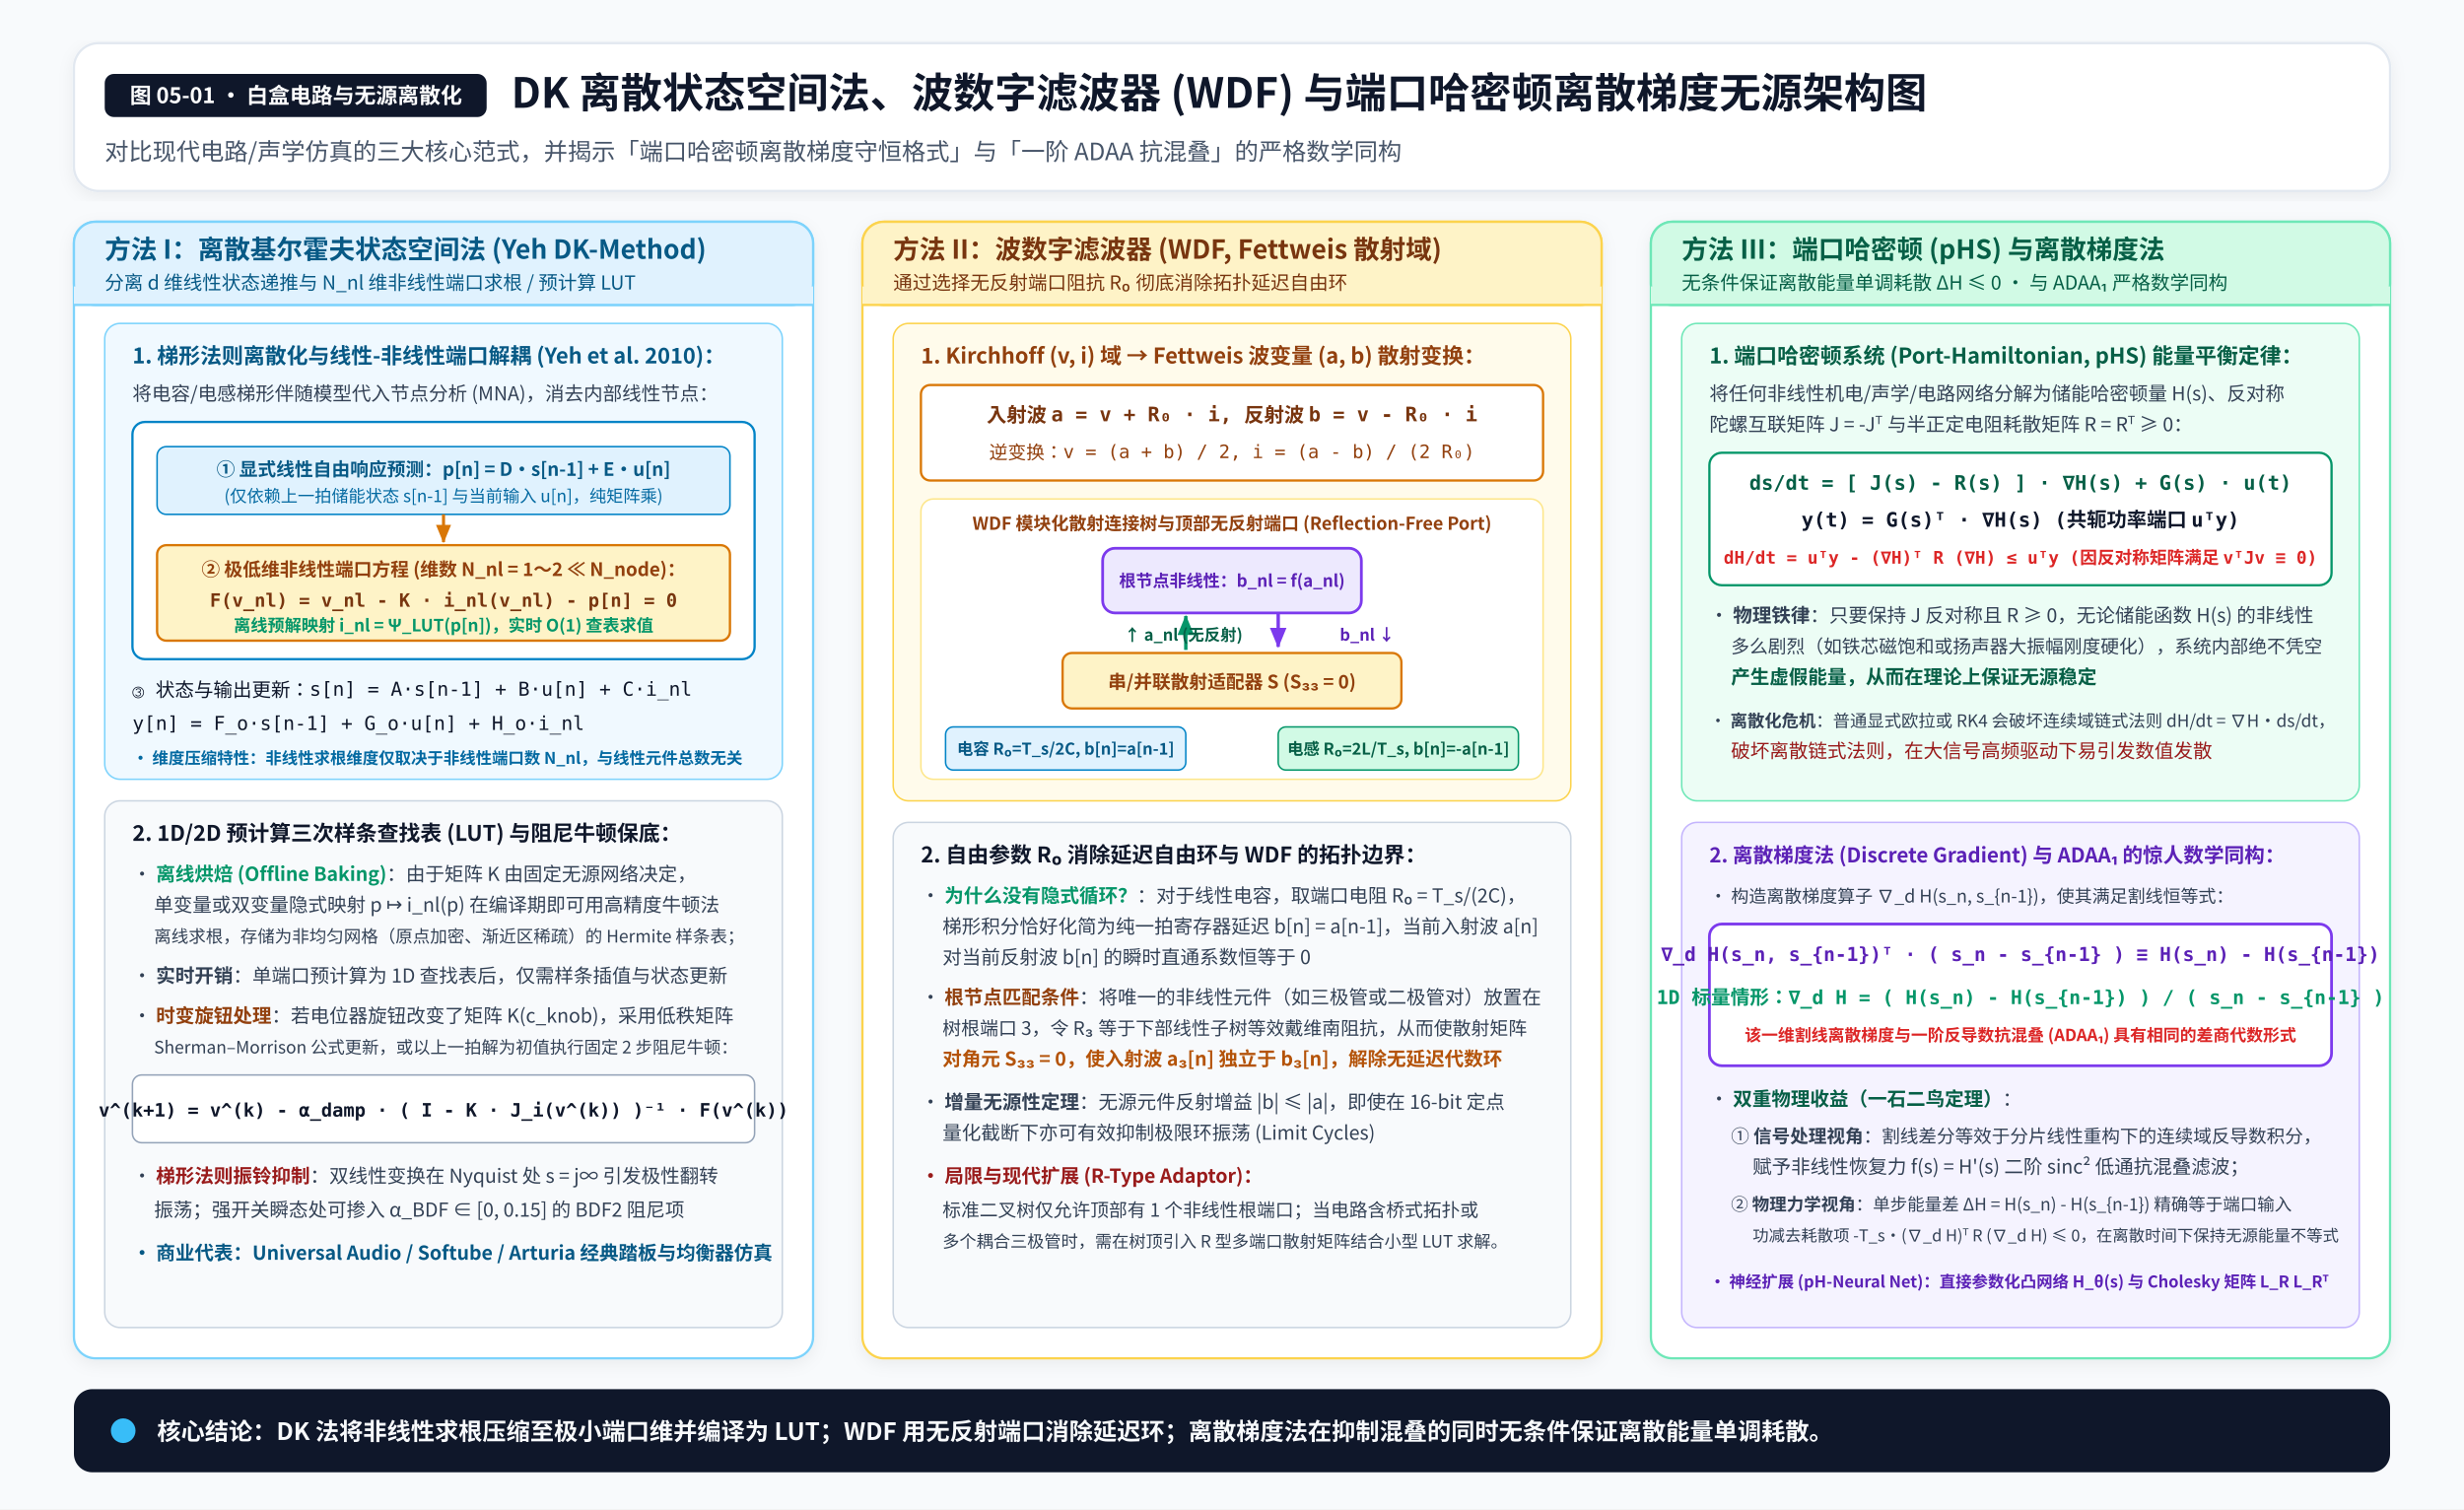
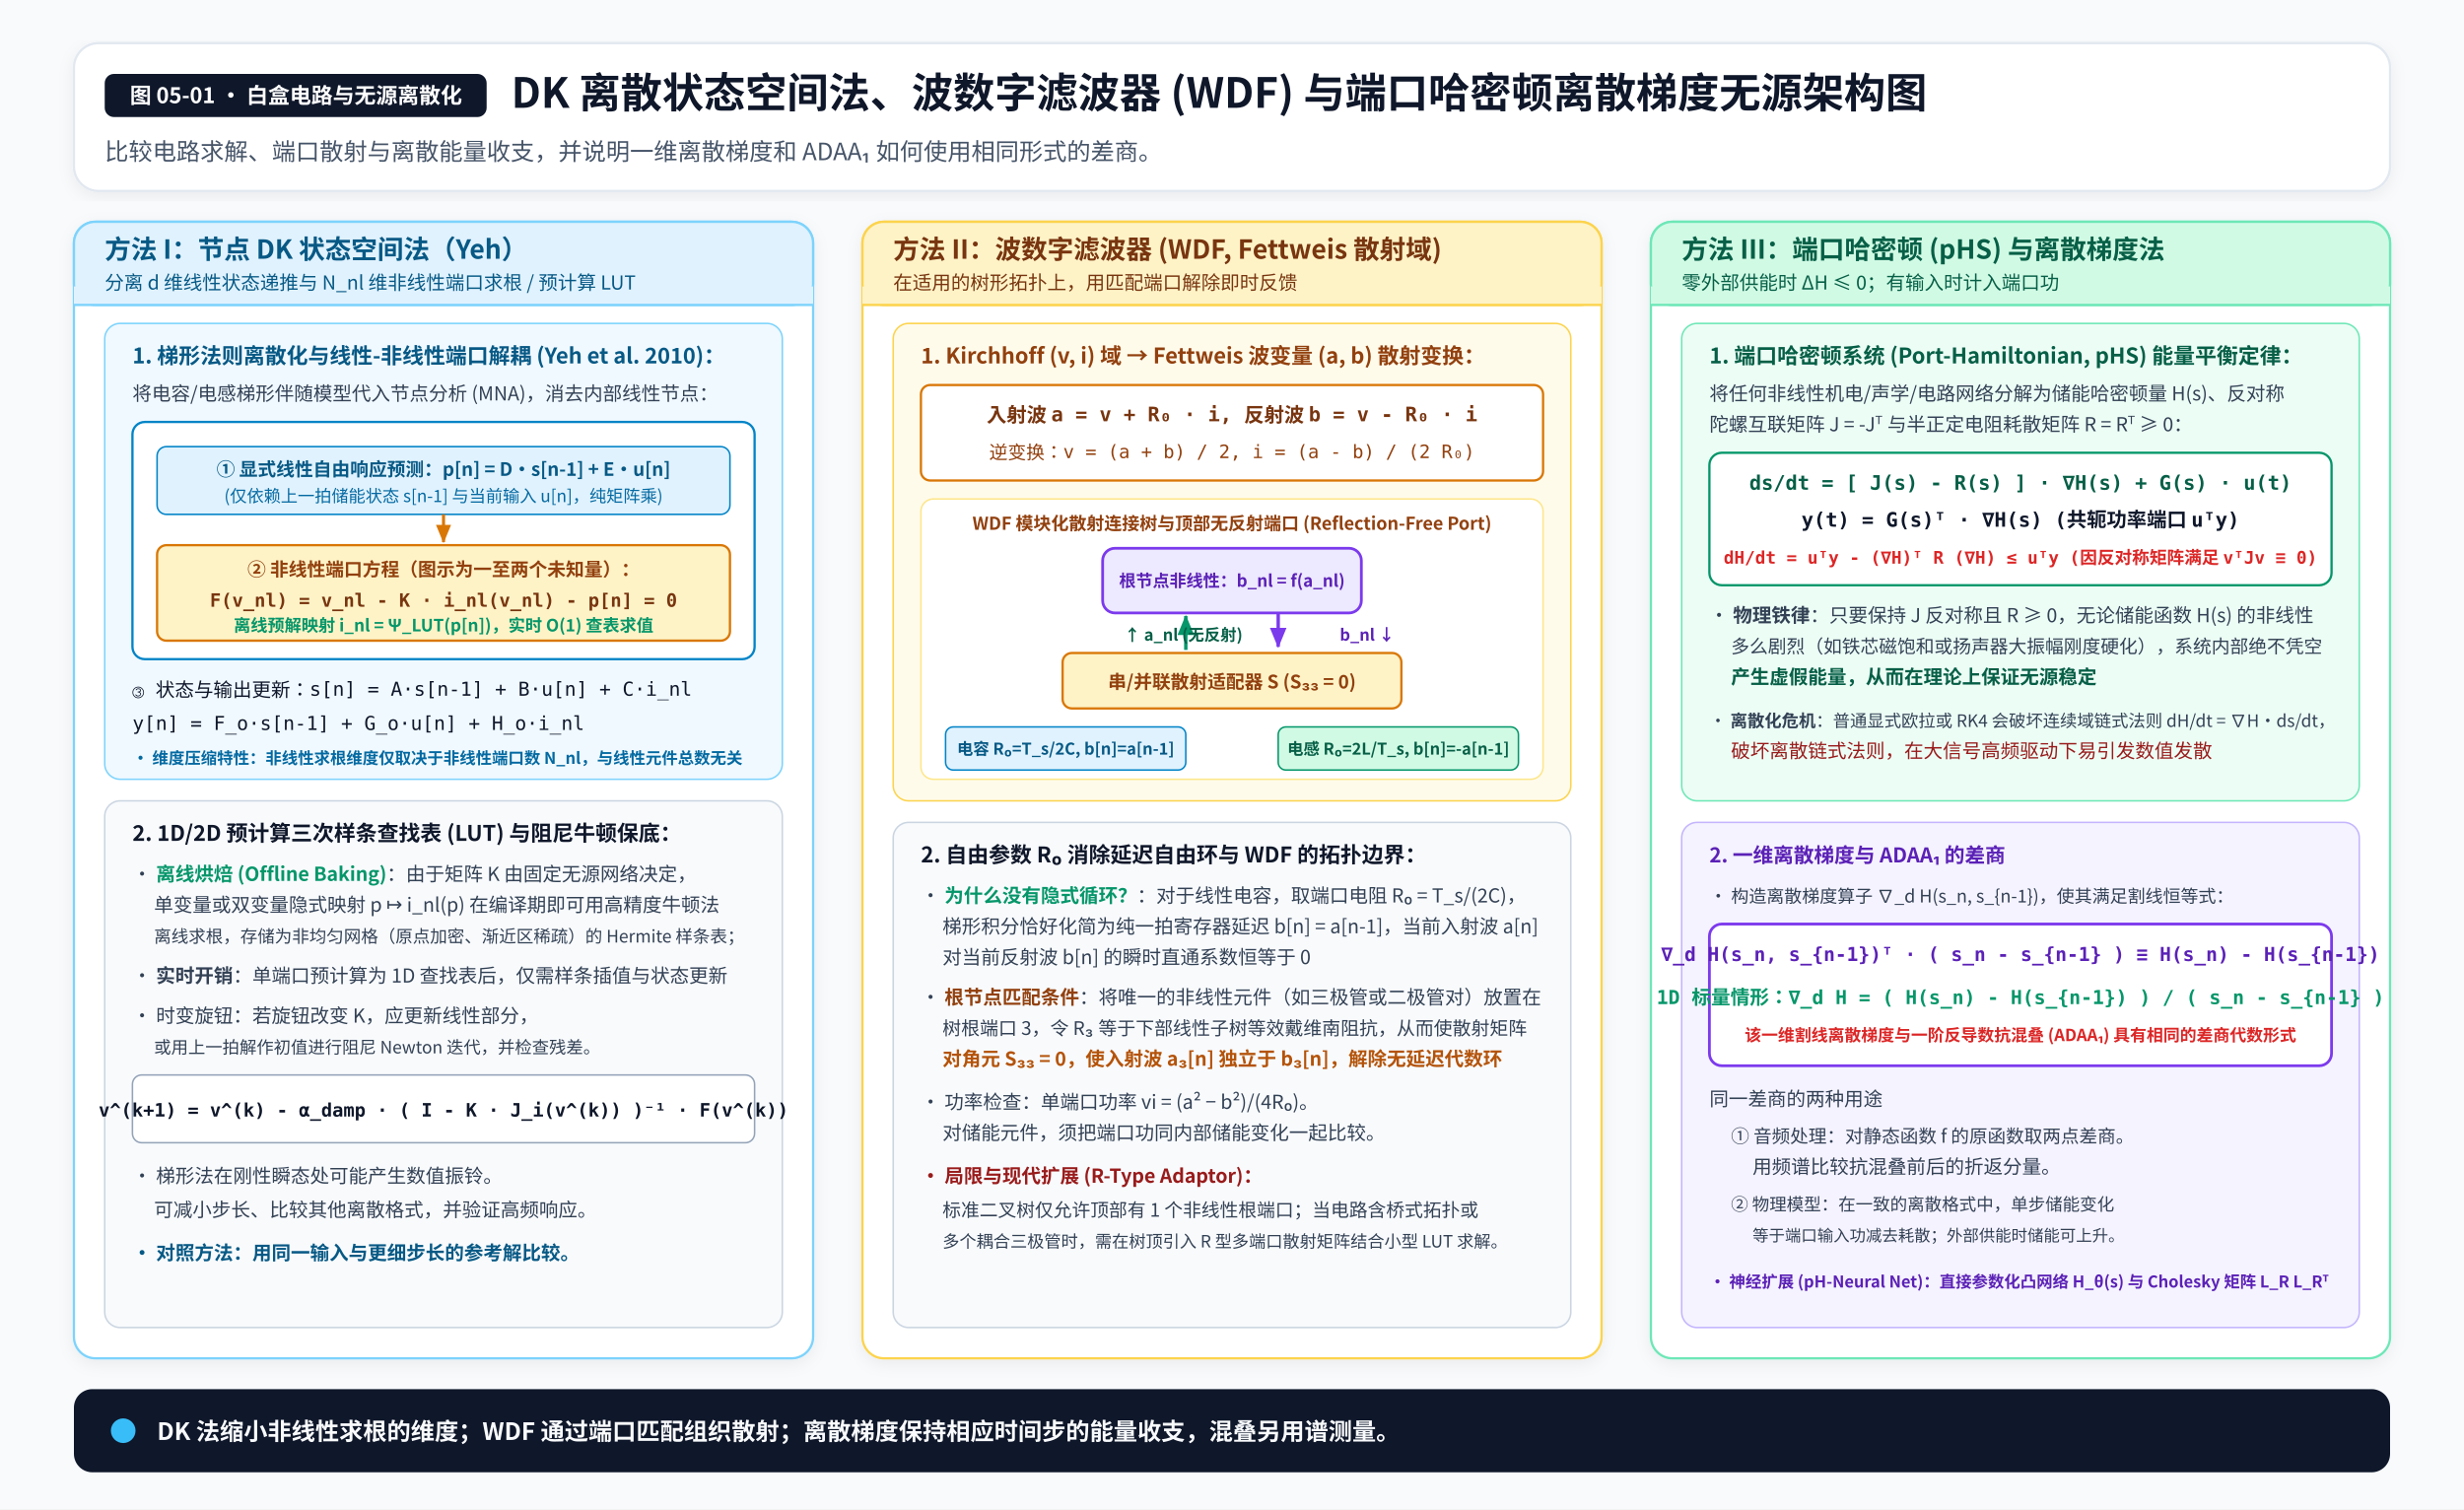
<svg xmlns="http://www.w3.org/2000/svg" width="1600" height="980" viewBox="0 0 1600 980" font-family="'Noto Sans CJK SC', 'PingFang SC', 'Microsoft YaHei', system-ui, -apple-system, sans-serif">
  <defs>
    <filter id="shadow" x="-5%" y="-5%" width="110%" height="112%">
      <feGaussianBlur in="SourceAlpha" stdDeviation="5" result="vBlur" />
      <feOffset in="vBlur" dx="0" dy="3" result="vOffset" />
      <feComponentTransfer>
        <feFuncA type="linear" slope="0.06" />
      </feComponentTransfer>
      <feMerge>
        <feMergeNode />
        <feMergeNode in="SourceGraphic" />
      </feMerge>
    </filter>
    <marker id="arr-slate" viewBox="0 0 10 10" refX="8" refY="5" markerWidth="7" markerHeight="7" orient="auto-start-reverse">
      <path d="M 0 1.5 L 8.5 5 L 0 8.5 z" fill="#475569" />
    </marker>
    <marker id="arr-blue" viewBox="0 0 10 10" refX="8" refY="5" markerWidth="7" markerHeight="7" orient="auto-start-reverse">
      <path d="M 0 1.5 L 8.5 5 L 0 8.5 z" fill="#0284C7" />
    </marker>
    <marker id="arr-amber" viewBox="0 0 10 10" refX="8" refY="5" markerWidth="7" markerHeight="7" orient="auto-start-reverse">
      <path d="M 0 1.5 L 8.5 5 L 0 8.5 z" fill="#D97706" />
    </marker>
    <marker id="arr-purple" viewBox="0 0 10 10" refX="8" refY="5" markerWidth="7" markerHeight="7" orient="auto-start-reverse">
      <path d="M 0 1.5 L 8.5 5 L 0 8.5 z" fill="#7C3AED" />
    </marker>
    <marker id="arr-green" viewBox="0 0 10 10" refX="8" refY="5" markerWidth="7" markerHeight="7" orient="auto-start-reverse">
      <path d="M 0 1.5 L 8.5 5 L 0 8.5 z" fill="#059669" />
    </marker>
    <marker id="arr-red" viewBox="0 0 10 10" refX="8" refY="5" markerWidth="7" markerHeight="7" orient="auto-start-reverse">
      <path d="M 0 1.5 L 8.5 5 L 0 8.5 z" fill="#DC2626" />
    </marker>
  </defs>
  <rect width="1600" height="980" fill="#F8FAFC" />
  <rect x="48" y="28" width="1504" height="96" rx="16" fill="#FFFFFF" stroke="#E2E8F0" stroke-width="1.5" filter="url(#shadow)" />
  <rect x="68" y="48" width="248" height="28" rx="6" fill="#0F172A" />
  <text x="192.2" y="67" text-anchor="middle" font-size="14" font-weight="bold" fill="#FFFFFF">图 05-01 · 白盒电路与无源离散化</text>
  <text x="332" y="70" font-size="27" font-weight="bold" fill="#0F172A">DK 离散状态空间法、波数字滤波器 (WDF) 与端口哈密顿离散梯度无源架构图</text>
-   <text x="68" y="104" font-size="15.5" fill="#475569">对比现代电路/声学仿真的三大核心范式，并揭示「端口哈密顿离散梯度守恒格式」与「一阶 ADAA 抗混叠」的严格数学同构</text>
+   <text x="68" y="104" font-size="15.5" fill="#475569">比较电路求解、端口散射与离散能量收支，并说明一维离散梯度和 ADAA₁ 如何使用相同形式的差商。</text>
  <rect x="48" y="144" width="480" height="738" rx="14" fill="#FFFFFF" stroke="#7DD3FC" stroke-width="1.5" filter="url(#shadow)" />
  <rect x="48" y="144" width="480" height="54" rx="14" fill="#E0F2FE" stroke="#7DD3FC" stroke-width="1.5" />
  <rect x="48" y="186" width="480" height="12" fill="#E0F2FE" />
  <line x1="48" y1="198" x2="528" y2="198" stroke="#7DD3FC" stroke-width="1.5" />
-   <text x="68" y="168" font-size="17" font-weight="bold" fill="#075985">方法 I：离散基尔霍夫状态空间法 (Yeh DK-Method)</text>
+   <text x="68" y="168" font-size="17" font-weight="bold" fill="#075985">方法 I：节点 DK 状态空间法（Yeh）</text>
  <text x="68" y="188" font-size="12.5" fill="#075985">分离 d 维线性状态递推与 N_nl 维非线性端口求根 / 预计算 LUT</text>
  <rect x="560" y="144" width="480" height="738" rx="14" fill="#FFFFFF" stroke="#FCD34D" stroke-width="1.5" filter="url(#shadow)" />
  <rect x="560" y="144" width="480" height="54" rx="14" fill="#FEF3C7" stroke="#FCD34D" stroke-width="1.5" />
  <rect x="560" y="186" width="480" height="12" fill="#FEF3C7" />
  <line x1="560" y1="198" x2="1040" y2="198" stroke="#FCD34D" stroke-width="1.5" />
  <text x="580" y="168" font-size="17" font-weight="bold" fill="#78350F">方法 II：波数字滤波器 (WDF, Fettweis 散射域)</text>
-   <text x="580" y="188" font-size="12.5" fill="#78350F">通过选择无反射端口阻抗 R₀ 彻底消除拓扑延迟自由环</text>
+   <text x="580" y="188" font-size="12.5" fill="#78350F">在适用的树形拓扑上，用匹配端口解除即时反馈</text>
  <rect x="1072" y="144" width="480" height="738" rx="14" fill="#FFFFFF" stroke="#6EE7B7" stroke-width="1.5" filter="url(#shadow)" />
  <rect x="1072" y="144" width="480" height="54" rx="14" fill="#D1FAE5" stroke="#6EE7B7" stroke-width="1.5" />
  <rect x="1072" y="186" width="480" height="12" fill="#D1FAE5" />
  <line x1="1072" y1="198" x2="1552" y2="198" stroke="#6EE7B7" stroke-width="1.5" />
  <text x="1092" y="168" font-size="17" font-weight="bold" fill="#065F46">方法 III：端口哈密顿 (pHS) 与离散梯度法</text>
-   <text x="1092" y="188" font-size="12.5" fill="#065F46">无条件保证离散能量单调耗散 ΔH ≤ 0 · 与 ADAA₁ 严格数学同构</text>
+   <text x="1092" y="188" font-size="12.5" fill="#065F46">零外部供能时 ΔH ≤ 0；有输入时计入端口功</text>
  <rect x="68" y="210" width="440" height="296" rx="10" fill="#F0F9FF" stroke="#7DD3FC" />
  <text x="86" y="236" font-size="14" font-weight="bold" fill="#075985">1. 梯形法则离散化与线性-非线性端口解耦 (Yeh et al. 2010)：</text>
  <text x="86" y="260" font-size="12.5" fill="#334155">将电容/电感梯形伴随模型代入节点分析 (MNA)，消去内部线性节点：</text>
  <rect x="86" y="274" width="404" height="154" rx="8" fill="#FFFFFF" stroke="#0284C7" stroke-width="1.5" />
  <rect x="102" y="290" width="372" height="44" rx="6" fill="#E0F2FE" stroke="#0284C7" />
  <text x="288" y="309" text-anchor="middle" font-size="12" font-weight="bold" fill="#075985">① 显式线性自由响应预测：p[n] = D·s[n-1] + E·u[n]</text>
  <text x="288" y="326" text-anchor="middle" font-size="11" fill="#0369A1">(仅依赖上一拍储能状态 s[n-1] 与当前输入 u[n]，纯矩阵乘)</text>
  <line x1="288" y1="334" x2="288" y2="352" stroke="#D97706" stroke-width="2" marker-end="url(#arr-amber)" />
  <rect x="102" y="354" width="372" height="62" rx="6" fill="#FEF3C7" stroke="#D97706" stroke-width="1.5" />
-   <text x="288" y="374" text-anchor="middle" font-size="12" font-weight="bold" fill="#92400E">② 极低维非线性端口方程 (维数 N_nl = 1～2 ≪ N_node)：</text>
+   <text x="288" y="374" text-anchor="middle" font-size="12" font-weight="bold" fill="#92400E">② 非线性端口方程（图示为一至两个未知量）：</text>
  <text x="288" y="394" text-anchor="middle" font-size="12" font-family="'JetBrains Mono', 'Fira Code', 'SFMono-Regular', Consolas, monospace" font-weight="bold" fill="#78350F">F(v_nl) = v_nl - K · i_nl(v_nl) - p[n] = 0</text>
  <text x="288" y="410" text-anchor="middle" font-size="11" fill="#059669" font-weight="bold">离线预解映射 i_nl = Ψ_LUT(p[n])，实时 O(1) 查表求值</text>
  <text x="86" y="452" font-size="12.5" font-family="'JetBrains Mono', 'Fira Code', 'SFMono-Regular', Consolas, monospace" fill="#0F172A">③ 状态与输出更新：s[n] = A·s[n-1] + B·u[n] + C·i_nl</text>
  <text x="86" y="474" font-size="12.5" font-family="'JetBrains Mono', 'Fira Code', 'SFMono-Regular', Consolas, monospace" fill="#0F172A">                  y[n] = F_o·s[n-1] + G_o·u[n] + H_o·i_nl</text>
  <text x="86" y="496" font-size="10.5" font-weight="bold" fill="#0369A1">• 维度压缩特性：非线性求根维度仅取决于非线性端口数 N_nl，与线性元件总数无关</text>
  <rect x="68" y="520" width="440" height="342" rx="10" fill="#F8FAFC" stroke="#CBD5E1" />
  <text x="86" y="546" font-size="14" font-weight="bold" fill="#0F172A">2. 1D/2D 预计算三次样条查找表 (LUT) 与阻尼牛顿保底：</text>
  <text x="86" y="572" font-size="12.5" fill="#334155">• <tspan font-weight="bold" fill="#059669">离线烘焙 (Offline Baking)</tspan>：由于矩阵 K 由固定无源网络决定，</text>
  <text x="100" y="592" font-size="12.5" fill="#334155">单变量或双变量隐式映射 p ↦ i_nl(p) 在编译期即可用高精度牛顿法</text>
  <text x="100" y="612" font-size="11.2" fill="#334155">离线求根，存储为非均匀网格（原点加密、渐近区稀疏）的 Hermite 样条表；</text>
  <text x="86" y="638" font-size="12.5" fill="#334155">• <tspan font-weight="bold">实时开销</tspan>：单端口预计算为 1D 查找表后，仅需样条插值与状态更新</text>
-   <text x="86" y="664" font-size="12.5" fill="#334155">• <tspan font-weight="bold" fill="#92400E">时变旋钮处理</tspan>：若电位器旋钮改变了矩阵 K(c_knob)，采用低秩矩阵</text>
-   <text x="100" y="684" font-size="11.1" fill="#334155">Sherman–Morrison 公式更新，或以上一拍解为初值执行固定 2 步阻尼牛顿：</text>
+   <text x="86" y="664" font-size="12.5" fill="#334155">• 时变旋钮：若旋钮改变 K，应更新线性部分，</text>
+   <text x="100" y="684" font-size="11.1" fill="#334155">或用上一拍解作初值进行阻尼 Newton 迭代，并检查残差。</text>
  <rect x="86" y="698" width="404" height="44" rx="6" fill="#FFFFFF" stroke="#94A3B8" />
  <text x="288" y="725" text-anchor="middle" font-size="12" font-family="'JetBrains Mono', 'Fira Code', 'SFMono-Regular', Consolas, monospace" font-weight="bold" fill="#0F172A">v^(k+1) = v^(k) - α_damp · ( I - K · J_i(v^(k)) )⁻¹ · F(v^(k))</text>
-   <text x="86" y="768" font-size="12.5" fill="#334155">• <tspan font-weight="bold" fill="#991B1B">梯形法则振铃抑制</tspan>：双线性变换在 Nyquist 处 s = j∞ 引发极性翻转</text>
-   <text x="100" y="790" font-size="12.5" fill="#334155">振荡；强开关瞬态处可掺入 α_BDF ∈ [0, 0.15] 的 BDF2 阻尼项</text>
-   <text x="86" y="818" font-size="12.5" font-weight="bold" fill="#075985">• 商业代表：Universal Audio / Softube / Arturia 经典踏板与均衡器仿真</text>
+   <text x="86" y="768" font-size="12.5" fill="#334155">• 梯形法在刚性瞬态处可能产生数值振铃。</text>
+   <text x="100" y="790" font-size="12.5" fill="#334155">可减小步长、比较其他离散格式，并验证高频响应。</text>
+   <text x="86" y="818" font-size="12.5" font-weight="bold" fill="#075985">• 对照方法：用同一输入与更细步长的参考解比较。</text>
  <rect x="580" y="210" width="440" height="310" rx="10" fill="#FFFBEB" stroke="#FCD34D" />
  <text x="598" y="236" font-size="14" font-weight="bold" fill="#92400E">1. Kirchhoff (v, i) 域 → Fettweis 波变量 (a, b) 散射变换：</text>
  <rect x="598" y="250" width="404" height="62" rx="6" fill="#FFFFFF" stroke="#D97706" stroke-width="1.5" />
  <text x="800" y="274" text-anchor="middle" font-size="13" font-family="'JetBrains Mono', 'Fira Code', 'SFMono-Regular', Consolas, monospace" font-weight="bold" fill="#78350F">入射波 a = v + R₀ · i,     反射波 b = v - R₀ · i</text>
  <text x="800" y="298" text-anchor="middle" font-size="12" font-family="'JetBrains Mono', 'Fira Code', 'SFMono-Regular', Consolas, monospace" fill="#92400E">逆变换：v = (a + b) / 2,    i = (a - b) / (2 R₀)</text>
  <rect x="598" y="324" width="404" height="182" rx="8" fill="#FFFFFF" stroke="#FDE68A" />
  <text x="800" y="344" text-anchor="middle" font-size="11.5" font-weight="bold" fill="#92400E">WDF 模块化散射连接树与顶部无反射端口 (Reflection-Free Port)</text>
  <rect x="716" y="356" width="168" height="42" rx="8" fill="#EDE9FE" stroke="#7C3AED" stroke-width="1.8" />
  <text x="800" y="381" text-anchor="middle" font-size="10.9" font-weight="bold" fill="#5B21B6">根节点非线性：b_nl = f(a_nl)</text>
  <line x1="770" y1="422" x2="770" y2="400" stroke="#059669" stroke-width="2.2" marker-end="url(#arr-green)" />
  <text x="730" y="416" font-size="10.5" font-weight="bold" fill="#065F46">↑ a_nl (无反射)</text>
  <line x1="830" y1="398" x2="830" y2="420" stroke="#7C3AED" stroke-width="2.2" marker-end="url(#arr-purple)" />
  <text x="870" y="416" font-size="10.5" font-weight="bold" fill="#5B21B6">b_nl ↓</text>
  <rect x="690" y="424" width="220" height="36" rx="6" fill="#FEF3C7" stroke="#D97706" stroke-width="1.5" />
  <text x="800" y="447" text-anchor="middle" font-size="12" font-weight="bold" fill="#92400E">串/并联散射适配器 S (S₃₃ = 0)</text>
  <rect x="614" y="472" width="156" height="28" rx="5" fill="#E0F2FE" stroke="#0284C7" />
  <text x="692" y="490" text-anchor="middle" font-size="10.5" font-weight="bold" fill="#075985">电容 R₀=T_s/2C, b[n]=a[n-1]</text>
  <rect x="830" y="472" width="156" height="28" rx="5" fill="#D1FAE5" stroke="#059669" />
  <text x="908" y="490" text-anchor="middle" font-size="10.5" font-weight="bold" fill="#065F46">电感 R₀=2L/T_s, b[n]=-a[n-1]</text>
  <rect x="580" y="534" width="440" height="328" rx="10" fill="#F8FAFC" stroke="#CBD5E1" />
  <text x="598" y="560" font-size="14" font-weight="bold" fill="#0F172A">2. 自由参数 R₀ 消除延迟自由环与 WDF 的拓扑边界：</text>
  <text x="598" y="586" font-size="12.5" fill="#334155">• <tspan font-weight="bold" fill="#059669">为什么没有隐式循环？</tspan>：对于线性电容，取端口电阻 R₀ = T_s/(2C)，</text>
  <text x="612" y="606" font-size="12.5" fill="#334155">梯形积分恰好化简为纯一拍寄存器延迟 b[n] = a[n-1]，当前入射波 a[n]</text>
  <text x="612" y="626" font-size="12.5" fill="#334155">对当前反射波 b[n] 的瞬时直通系数恒等于 0</text>
  <text x="598" y="652" font-size="12.5" fill="#334155">• <tspan font-weight="bold" fill="#92400E">根节点匹配条件</tspan>：将唯一的非线性元件（如三极管或二极管对）放置在</text>
  <text x="612" y="672" font-size="12.1" fill="#334155">树根端口 3，令 R₃ 等于下部线性子树等效戴维南阻抗，从而使散射矩阵</text>
  <text x="612" y="692" font-size="12.5" font-weight="bold" fill="#B45309">对角元 S₃₃ = 0，使入射波 a₃[n] 独立于 b₃[n]，解除无延迟代数环</text>
-   <text x="598" y="720" font-size="12.5" fill="#334155">• <tspan font-weight="bold">增量无源性定理</tspan>：无源元件反射增益 |b| ≤ |a|，即使在 16-bit 定点</text>
-   <text x="612" y="740" font-size="12.5" fill="#334155">量化截断下亦可有效抑制极限环振荡 (Limit Cycles)</text>
+   <text x="598" y="720" font-size="12.5" fill="#334155">• 功率检查：单端口功率 vi = (a² − b²)/(4R₀)。</text>
+   <text x="612" y="740" font-size="12.5" fill="#334155">对储能元件，须把端口功同内部储能变化一起比较。</text>
  <text x="598" y="768" font-size="12.5" font-weight="bold" fill="#991B1B">• 局限与现代扩展 (R-Type Adaptor)：</text>
  <text x="612" y="790" font-size="12" fill="#334155">标准二叉树仅允许顶部有 1 个非线性根端口；当电路含桥式拓扑或</text>
  <text x="612" y="810" font-size="11.0" fill="#334155">多个耦合三极管时，需在树顶引入 R 型多端口散射矩阵结合小型 LUT 求解。</text>
  <rect x="1092" y="210" width="440" height="310" rx="10" fill="#ECFDF5" stroke="#6EE7B7" />
  <text x="1110" y="236" font-size="14" font-weight="bold" fill="#065F46">1. 端口哈密顿系统 (Port-Hamiltonian, pHS) 能量平衡定律：</text>
  <text x="1110" y="260" font-size="12.5" fill="#334155">将任何非线性机电/声学/电路网络分解为储能哈密顿量 H(s)、反对称</text>
  <text x="1110" y="280" font-size="12.5" fill="#334155">陀螺互联矩阵 J = -Jᵀ 与半正定电阻耗散矩阵 R = Rᵀ ≥ 0：</text>
  <rect x="1110" y="294" width="404" height="86" rx="8" fill="#FFFFFF" stroke="#059669" stroke-width="1.5" />
  <text x="1312" y="318" text-anchor="middle" font-size="13" font-family="'JetBrains Mono', 'Fira Code', 'SFMono-Regular', Consolas, monospace" font-weight="bold" fill="#065F46">ds/dt = [ J(s) - R(s) ] · ∇H(s) + G(s) · u(t)</text>
  <text x="1312" y="342" text-anchor="middle" font-size="13" font-family="'JetBrains Mono', 'Fira Code', 'SFMono-Regular', Consolas, monospace" font-weight="bold" fill="#0F172A">y(t)  = G(s)ᵀ · ∇H(s)       (共轭功率端口 uᵀy)</text>
  <text x="1312" y="366" text-anchor="middle" font-size="11.3" font-family="'JetBrains Mono', 'Fira Code', 'SFMono-Regular', Consolas, monospace" font-weight="bold" fill="#DC2626">dH/dt = uᵀy - (∇H)ᵀ R (∇H) ≤ uᵀy   (因反对称矩阵满足 vᵀJv ≡ 0)</text>
  <text x="1110" y="404" font-size="12.5" fill="#334155">• <tspan font-weight="bold">物理铁律</tspan>：只要保持 J 反对称且 R ≥ 0，无论储能函数 H(s) 的非线性</text>
  <text x="1124" y="424" font-size="12.0" fill="#334155">多么剧烈（如铁芯磁饱和或扬声器大振幅刚度硬化），系统内部绝不凭空</text>
  <text x="1124" y="444" font-size="12.5" font-weight="bold" fill="#065F46">产生虚假能量，从而在理论上保证无源稳定</text>
  <text x="1110" y="472" font-size="11.1" fill="#334155">• <tspan font-weight="bold">离散化危机</tspan>：普通显式欧拉或 RK4 会破坏连续域链式法则 dH/dt = ∇H·ds/dt，</text>
  <text x="1124" y="492" font-size="12.5" fill="#991B1B">破坏离散链式法则，在大信号高频驱动下易引发数值发散</text>
  <rect x="1092" y="534" width="440" height="328" rx="10" fill="#F5F3FF" stroke="#C4B5FD" />
-   <text x="1110" y="560" font-size="13.2" font-weight="bold" fill="#5B21B6">2. 离散梯度法 (Discrete Gradient) 与 ADAA₁ 的惊人数学同构：</text>
+   <text x="1110" y="560" font-size="13.2" font-weight="bold" fill="#5B21B6">2. 一维离散梯度与 ADAA₁ 的差商</text>
  <text x="1110" y="586" font-size="11.5" fill="#334155">• 构造离散梯度算子 ∇_d H(s_n, s_{n-1})，使其满足割线恒等式：</text>
  <rect x="1110" y="600" width="404" height="92" rx="8" fill="#FFFFFF" stroke="#7C3AED" stroke-width="1.8" />
  <text x="1312" y="624" text-anchor="middle" font-size="12.5" font-family="'JetBrains Mono', 'Fira Code', 'SFMono-Regular', Consolas, monospace" font-weight="bold" fill="#5B21B6">∇_d H(s_n, s_{n-1})ᵀ · ( s_n - s_{n-1} )  ≡  H(s_n) - H(s_{n-1})</text>
  <text x="1312" y="652" text-anchor="middle" font-size="12.6" font-family="'JetBrains Mono', 'Fira Code', 'SFMono-Regular', Consolas, monospace" font-weight="bold" fill="#059669">1D 标量情形：∇_d H = ( H(s_n) - H(s_{n-1}) ) / ( s_n - s_{n-1} )</text>
  <text x="1312" y="676" text-anchor="middle" font-size="10.8" font-weight="bold" fill="#DC2626">该一维割线离散梯度与一阶反导数抗混叠 (ADAA₁) 具有相同的差商代数形式</text>
-   <text x="1110" y="718" font-size="12.5" fill="#334155">• <tspan font-weight="bold" fill="#065F46">双重物理收益（一石二鸟定理）</tspan>：</text>
-   <text x="1124" y="742" font-size="11.9" fill="#334155">① <tspan font-weight="bold">信号处理视角</tspan>：割线差分等效于分片线性重构下的连续域反导数积分，</text>
-   <text x="1138" y="762" font-size="12.5" fill="#334155">赋予非线性恢复力 f(s) = H'(s) 二阶 sinc² 低通抗混叠滤波；</text>
-   <text x="1124" y="786" font-size="11.2" fill="#334155">② <tspan font-weight="bold">物理力学视角</tspan>：单步能量差 ΔH = H(s_n) - H(s_{n-1}) 精确等于端口输入</text>
-   <text x="1138" y="806" font-size="10.5" fill="#334155">功减去耗散项 -T_s·(∇_d H)ᵀ R (∇_d H) ≤ 0，在离散时间下保持无源能量不等式</text>
+   <text x="1110" y="718" font-size="12.5" fill="#334155">同一差商的两种用途</text>
+   <text x="1124" y="742" font-size="11.9" fill="#334155">① 音频处理：对静态函数 f 的原函数取两点差商。</text>
+   <text x="1138" y="762" font-size="12.5" fill="#334155">用频谱比较抗混叠前后的折返分量。</text>
+   <text x="1124" y="786" font-size="11.2" fill="#334155">② 物理模型：在一致的离散格式中，单步储能变化</text>
+   <text x="1138" y="806" font-size="10.5" fill="#334155">等于端口输入功减去耗散；外部供能时储能可上升。</text>
  <text x="1110" y="836" font-size="10.5" font-weight="bold" fill="#5B21B6">• 神经扩展 (pH-Neural Net)：直接参数化凸网络 H_θ(s) 与 Cholesky 矩阵 L_R L_Rᵀ</text>
  <rect x="48" y="902" width="1504" height="54" rx="12" fill="#0F172A" />
  <circle cx="80" cy="929" r="8" fill="#38BDF8" />
-   <text x="102" y="935" font-size="15.5" font-weight="bold" fill="#F8FAFC">核心结论：DK 法将非线性求根压缩至极小端口维并编译为 LUT；WDF 用无反射端口消除延迟环；离散梯度法在抑制混叠的同时无条件保证离散能量单调耗散。</text>
+   <text x="102" y="935" font-size="15.5" font-weight="bold" fill="#F8FAFC">DK 法缩小非线性求根的维度；WDF 通过端口匹配组织散射；离散梯度保持相应时间步的能量收支，混叠另用谱测量。</text>
</svg>
